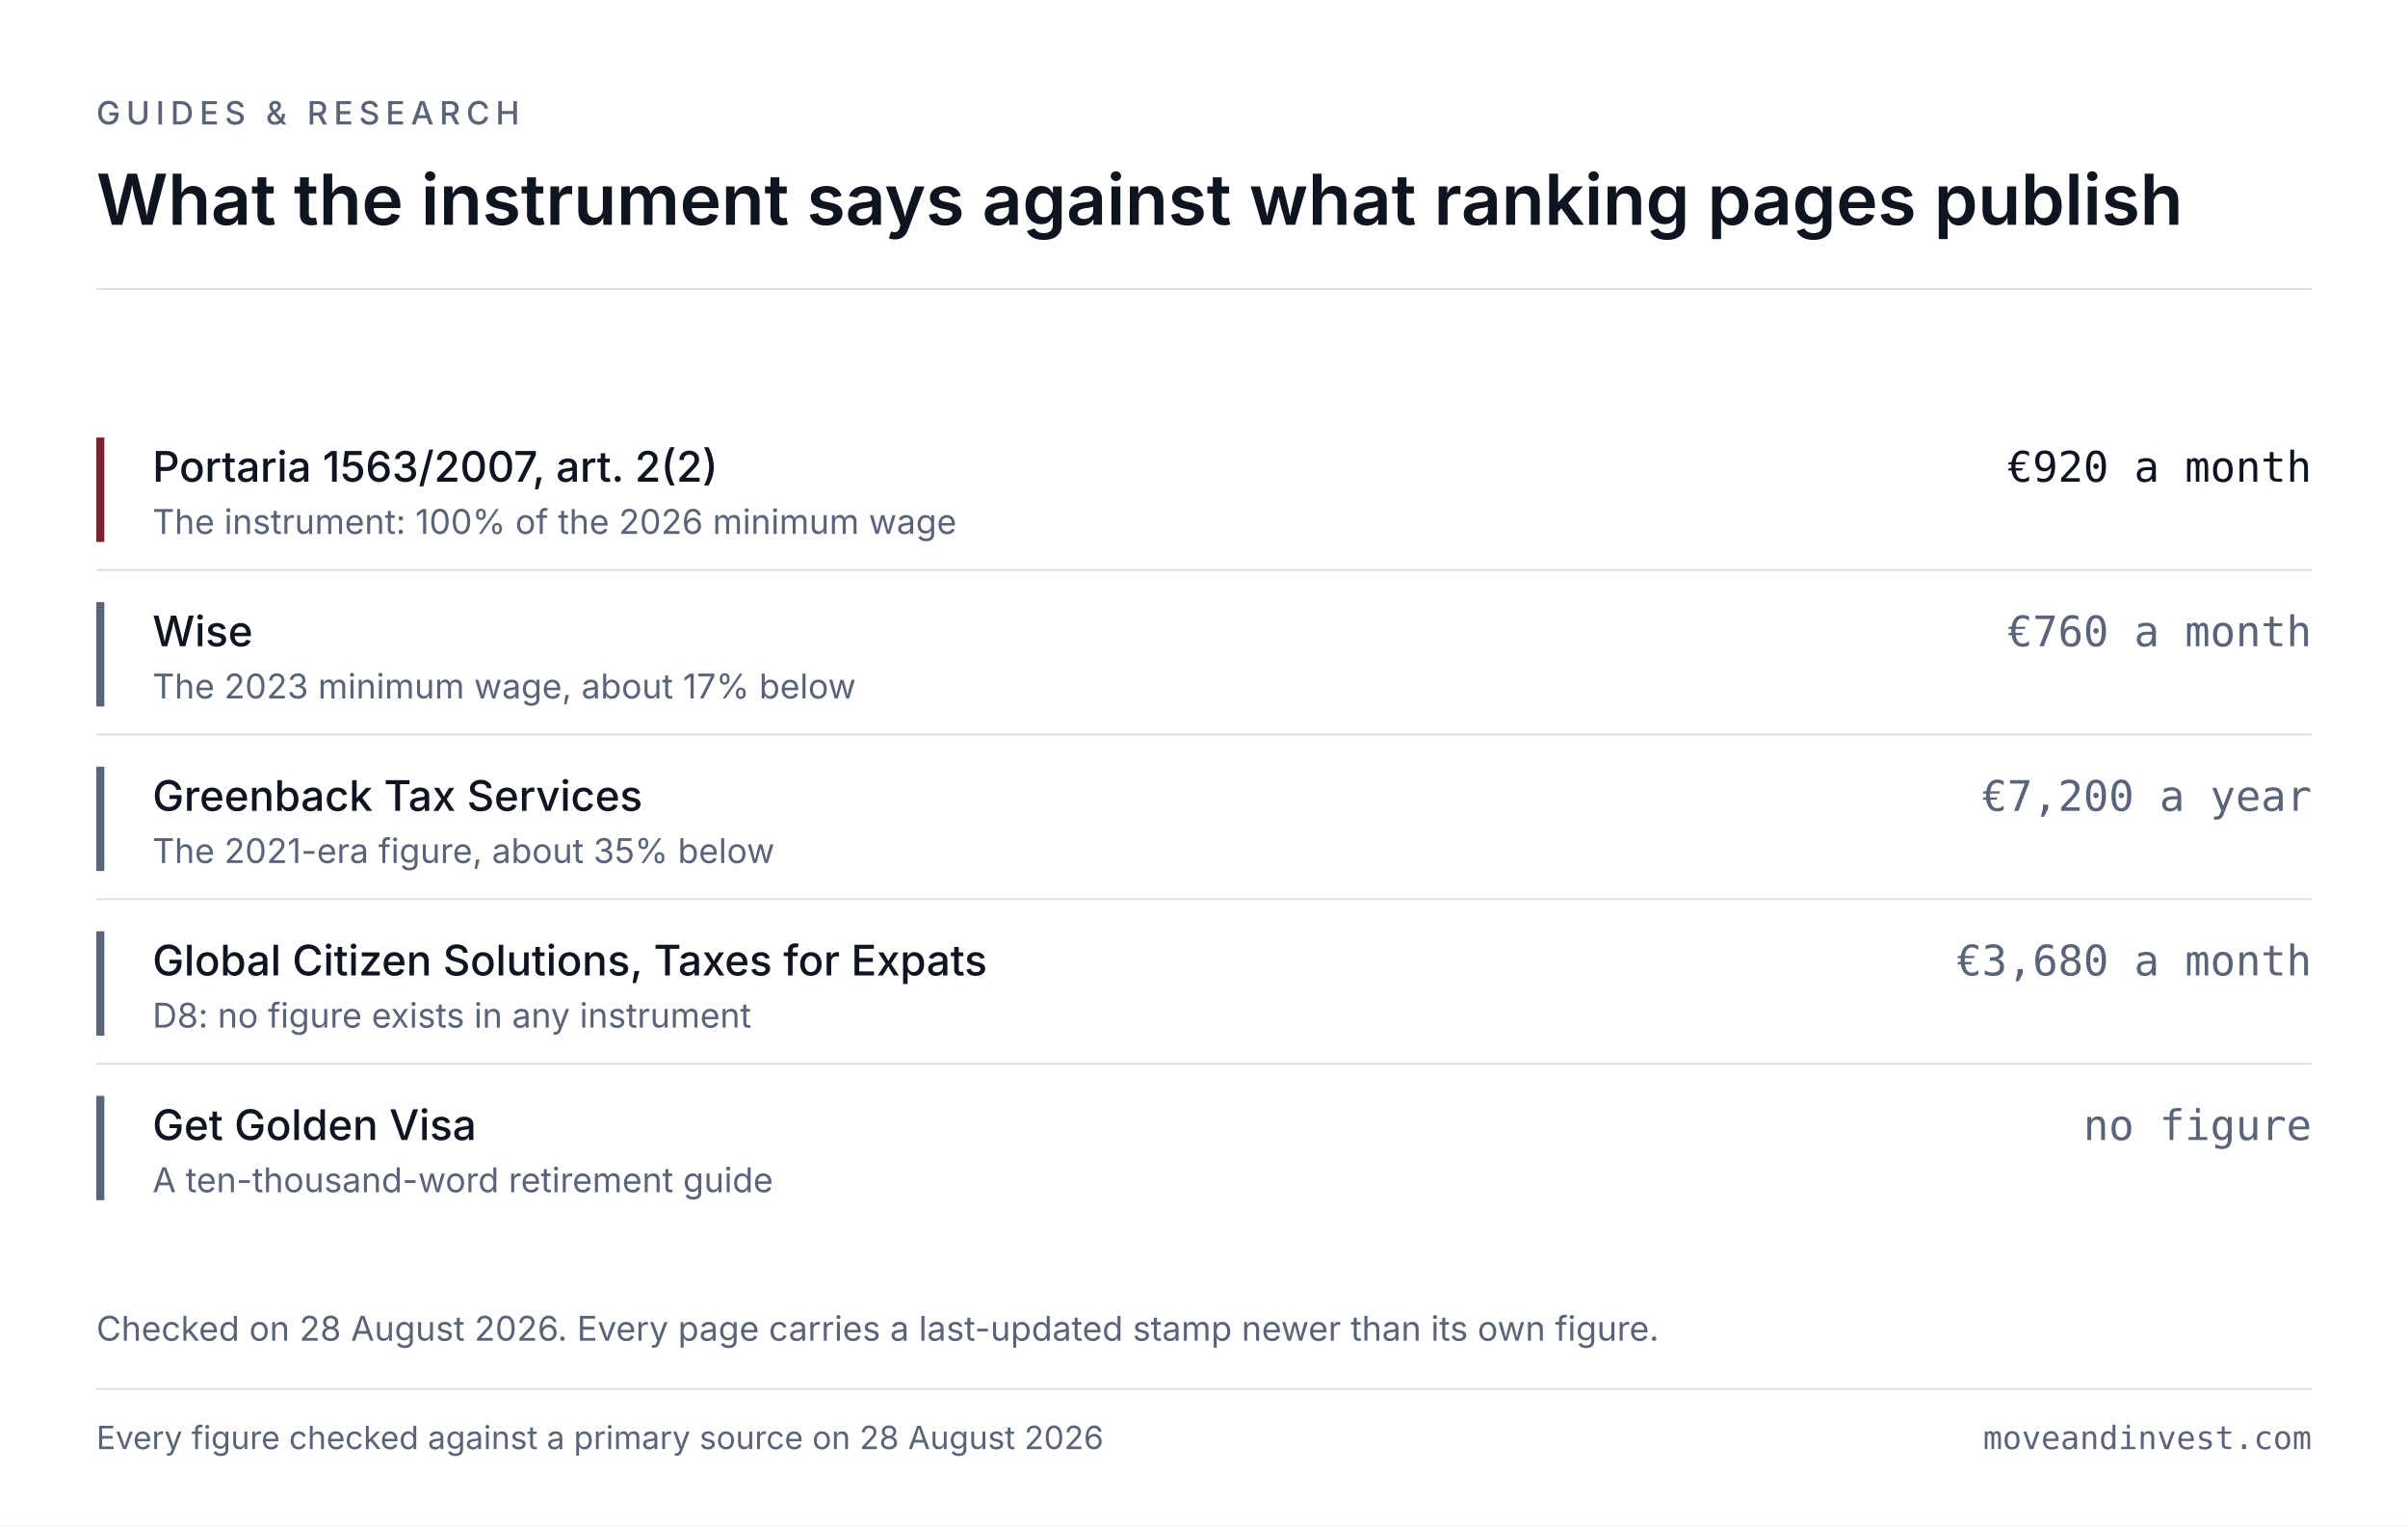
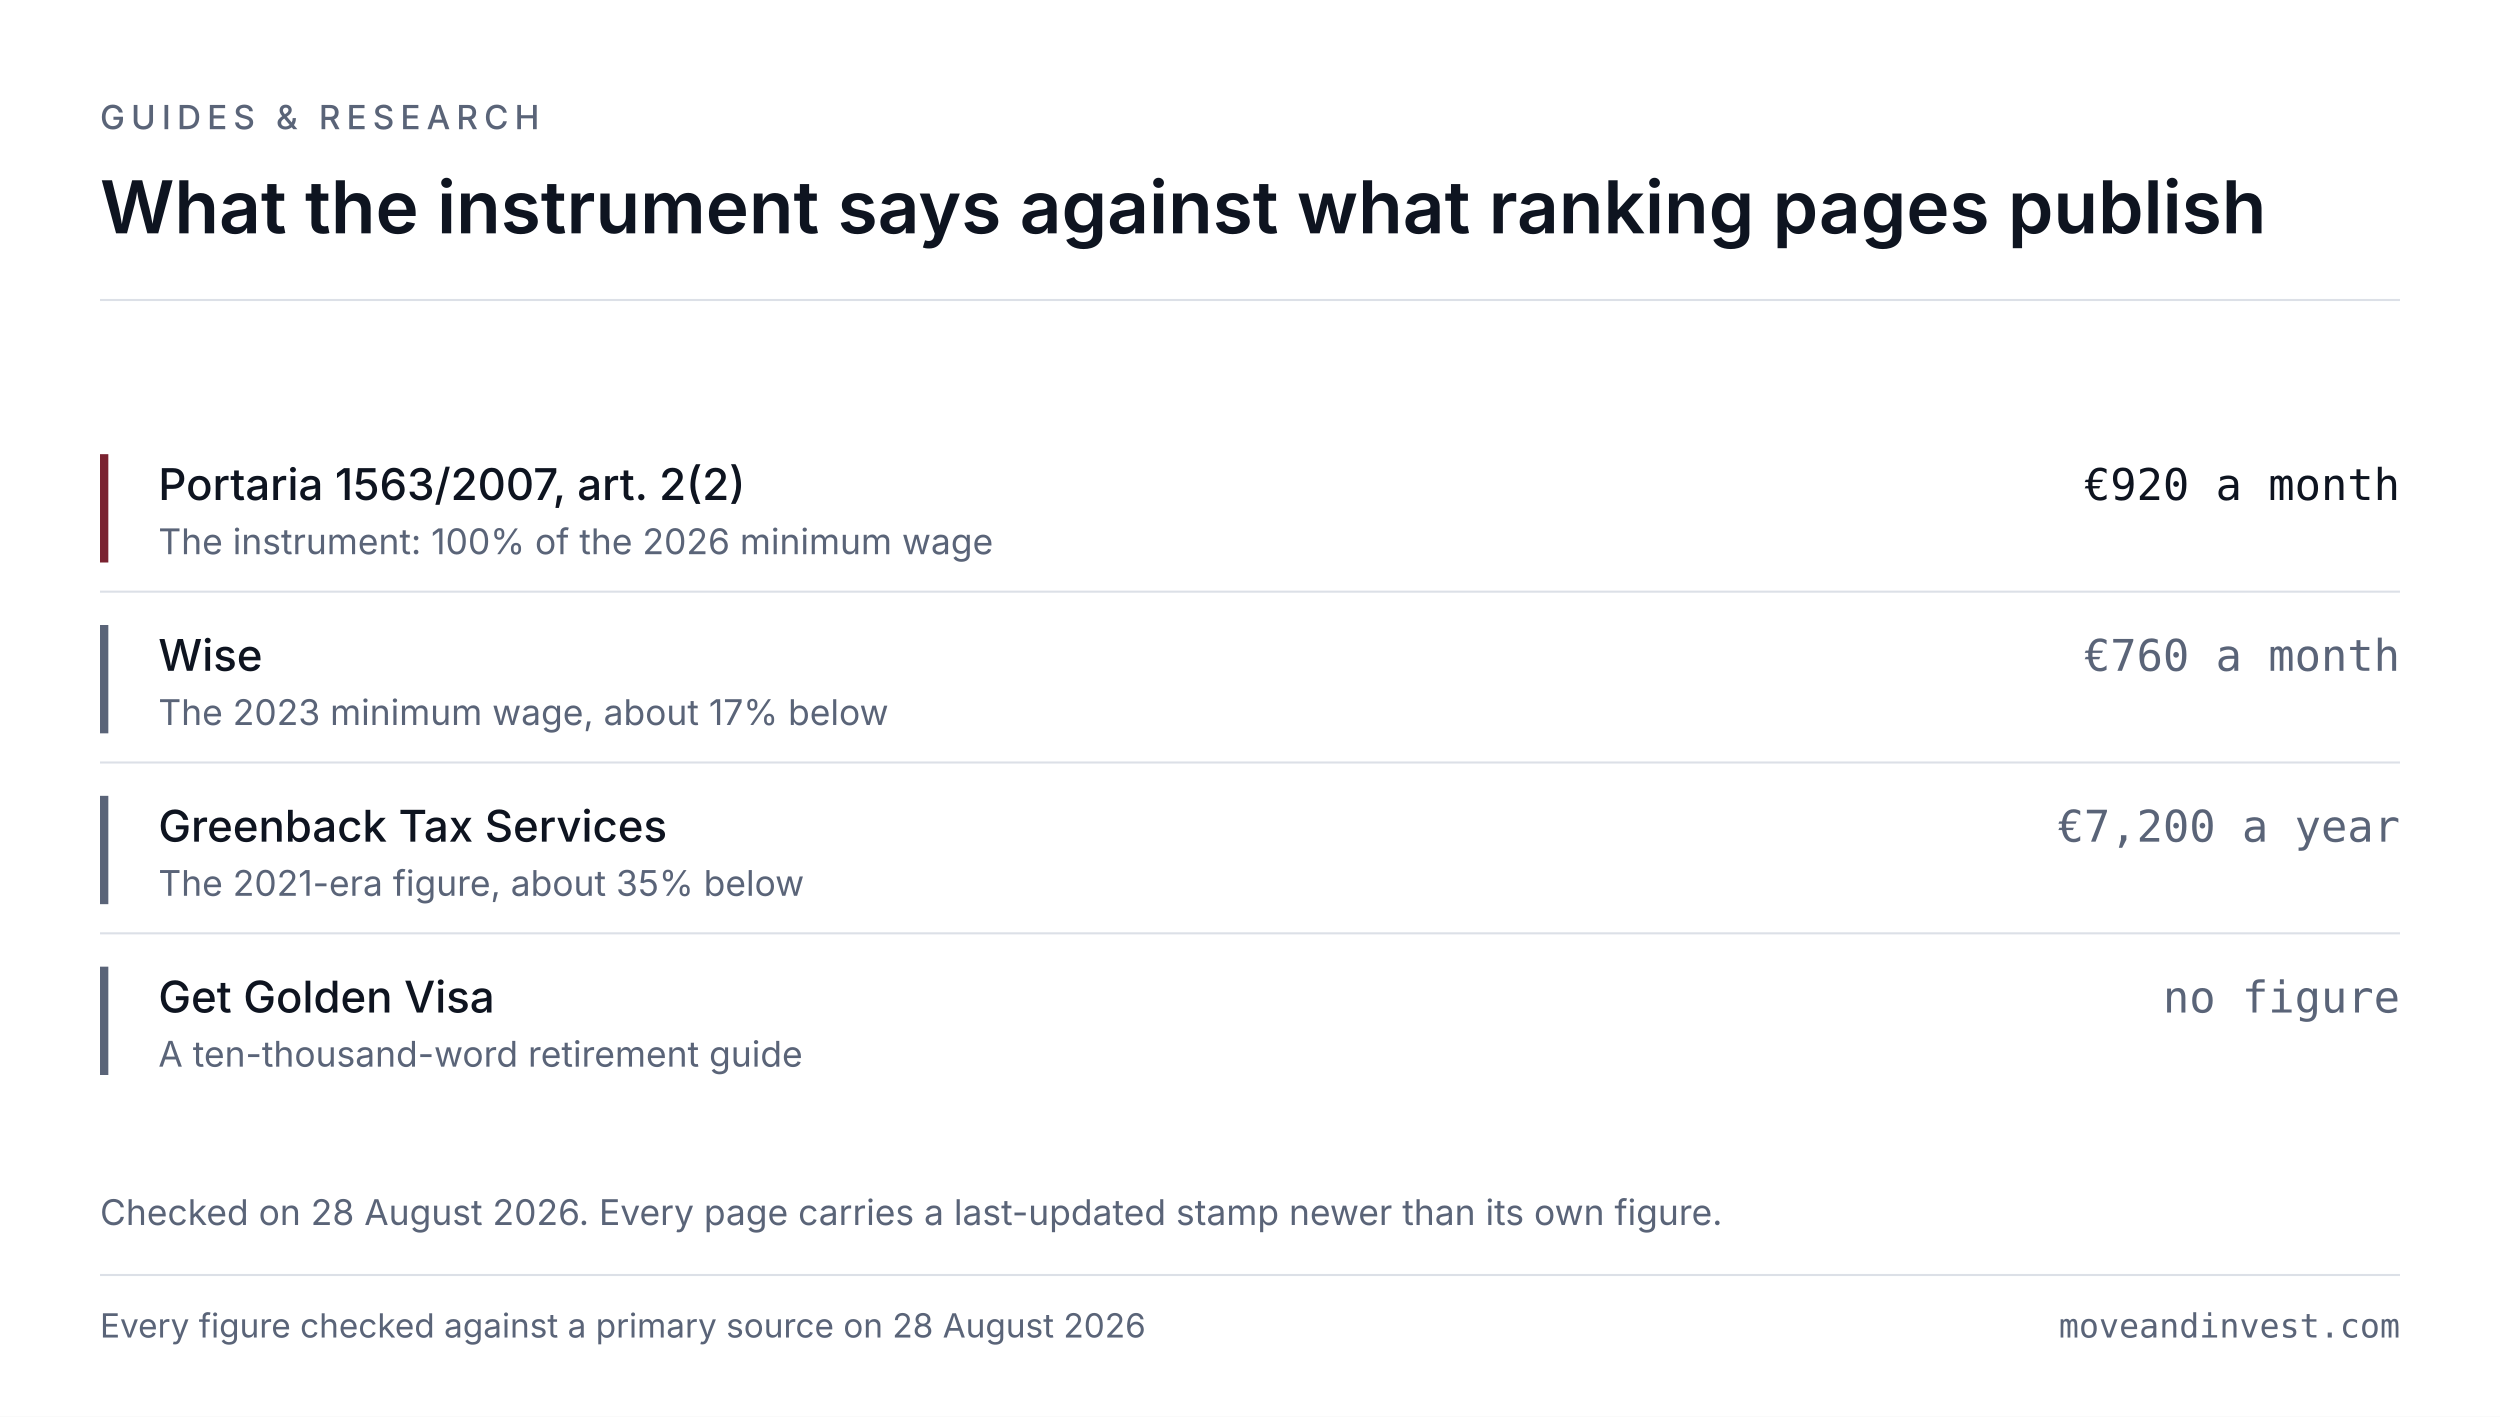
- <svg xmlns="http://www.w3.org/2000/svg" viewBox="0 0 1200 760" width="1200" height="760" role="img" aria-label="What the instrument says against what ranking pages publish">
-   <rect width="1200" height="760" fill="#ffffff" />
+ <svg xmlns="http://www.w3.org/2000/svg" viewBox="0 0 1200 680" width="1200" height="680" role="img" aria-label="What the instrument says against what ranking pages publish">
+   <rect width="1200" height="680" fill="#ffffff" />
  <text x="48" y="62" font-family="Inter, system-ui, sans-serif" font-size="16" font-weight="500" fill="#5a6478" text-anchor="start" letter-spacing="2.93">GUIDES &amp; RESEARCH</text>
  <text x="48" y="112" font-family="Inter, system-ui, sans-serif" font-size="35" font-weight="600" fill="#0e1420" text-anchor="start">What the instrument says against what ranking pages publish</text>
  <line x1="48" y1="144" x2="1152" y2="144" stroke="#dce0e7" stroke-width="1" />
  <rect x="48" y="218" width="4" height="52" fill="#7a2230" />
  <text x="76" y="240" font-family="Inter, system-ui, sans-serif" font-size="21" font-weight="500" fill="#0e1420" text-anchor="start">Portaria 1563/2007, art. 2(2)</text>
  <text x="76" y="266" font-family="Inter, system-ui, sans-serif" font-size="17" font-weight="400" fill="#5a6478" text-anchor="start">The instrument: 100% of the 2026 minimum wage</text>
  <text x="1152" y="240" font-family="'JetBrains Mono', ui-monospace, monospace" font-size="21" font-weight="400" fill="#0e1420" text-anchor="end">€920 a month</text>
  <line x1="48" y1="284" x2="1152" y2="284" stroke="#dce0e7" stroke-width="1" />
  <rect x="48" y="300" width="4" height="52" fill="#5a6478" />
  <text x="76" y="322" font-family="Inter, system-ui, sans-serif" font-size="21" font-weight="500" fill="#0e1420" text-anchor="start">Wise</text>
  <text x="76" y="348" font-family="Inter, system-ui, sans-serif" font-size="17" font-weight="400" fill="#5a6478" text-anchor="start">The 2023 minimum wage, about 17% below</text>
  <text x="1152" y="322" font-family="'JetBrains Mono', ui-monospace, monospace" font-size="21" font-weight="400" fill="#5a6478" text-anchor="end">€760 a month</text>
  <line x1="48" y1="366" x2="1152" y2="366" stroke="#dce0e7" stroke-width="1" />
  <rect x="48" y="382" width="4" height="52" fill="#5a6478" />
  <text x="76" y="404" font-family="Inter, system-ui, sans-serif" font-size="21" font-weight="500" fill="#0e1420" text-anchor="start">Greenback Tax Services</text>
  <text x="76" y="430" font-family="Inter, system-ui, sans-serif" font-size="17" font-weight="400" fill="#5a6478" text-anchor="start">The 2021-era figure, about 35% below</text>
  <text x="1152" y="404" font-family="'JetBrains Mono', ui-monospace, monospace" font-size="21" font-weight="400" fill="#5a6478" text-anchor="end">€7,200 a year</text>
  <line x1="48" y1="448" x2="1152" y2="448" stroke="#dce0e7" stroke-width="1" />
  <rect x="48" y="464" width="4" height="52" fill="#5a6478" />
-   <text x="76" y="486" font-family="Inter, system-ui, sans-serif" font-size="21" font-weight="500" fill="#0e1420" text-anchor="start">Global Citizen Solutions, Taxes for Expats</text>
-   <text x="76" y="512" font-family="Inter, system-ui, sans-serif" font-size="17" font-weight="400" fill="#5a6478" text-anchor="start">D8: no figure exists in any instrument</text>
-   <text x="1152" y="486" font-family="'JetBrains Mono', ui-monospace, monospace" font-size="21" font-weight="400" fill="#5a6478" text-anchor="end">€3,680 a month</text>
-   <line x1="48" y1="530" x2="1152" y2="530" stroke="#dce0e7" stroke-width="1" />
-   <rect x="48" y="546" width="4" height="52" fill="#5a6478" />
-   <text x="76" y="568" font-family="Inter, system-ui, sans-serif" font-size="21" font-weight="500" fill="#0e1420" text-anchor="start">Get Golden Visa</text>
-   <text x="76" y="594" font-family="Inter, system-ui, sans-serif" font-size="17" font-weight="400" fill="#5a6478" text-anchor="start">A ten-thousand-word retirement guide</text>
-   <text x="1152" y="568" font-family="'JetBrains Mono', ui-monospace, monospace" font-size="21" font-weight="400" fill="#5a6478" text-anchor="end">no figure</text>
-   <text x="48" y="668" font-family="Inter, system-ui, sans-serif" font-size="17" font-weight="400" fill="#5a6478" text-anchor="start">Checked on 28 August 2026. Every page carries a last-updated stamp newer than its own figure.</text>
-   <line x1="48" y1="692" x2="1152" y2="692" stroke="#dce0e7" stroke-width="1" />
-   <text x="48" y="722" font-family="Inter, system-ui, sans-serif" font-size="16" font-weight="400" fill="#5a6478" text-anchor="start">Every figure checked against a primary source on 28 August 2026</text>
-   <text x="1152" y="722" font-family="'JetBrains Mono', ui-monospace, monospace" font-size="16" font-weight="400" fill="#5a6478" text-anchor="end">moveandinvest.com</text>
+   <text x="76" y="486" font-family="Inter, system-ui, sans-serif" font-size="21" font-weight="500" fill="#0e1420" text-anchor="start">Get Golden Visa</text>
+   <text x="76" y="512" font-family="Inter, system-ui, sans-serif" font-size="17" font-weight="400" fill="#5a6478" text-anchor="start">A ten-thousand-word retirement guide</text>
+   <text x="1152" y="486" font-family="'JetBrains Mono', ui-monospace, monospace" font-size="21" font-weight="400" fill="#5a6478" text-anchor="end">no figure</text>
+   <text x="48" y="588" font-family="Inter, system-ui, sans-serif" font-size="17" font-weight="400" fill="#5a6478" text-anchor="start">Checked on 28 August 2026. Every page carries a last-updated stamp newer than its own figure.</text>
+   <line x1="48" y1="612" x2="1152" y2="612" stroke="#dce0e7" stroke-width="1" />
+   <text x="48" y="642" font-family="Inter, system-ui, sans-serif" font-size="16" font-weight="400" fill="#5a6478" text-anchor="start">Every figure checked against a primary source on 28 August 2026</text>
+   <text x="1152" y="642" font-family="'JetBrains Mono', ui-monospace, monospace" font-size="16" font-weight="400" fill="#5a6478" text-anchor="end">moveandinvest.com</text>
</svg>
